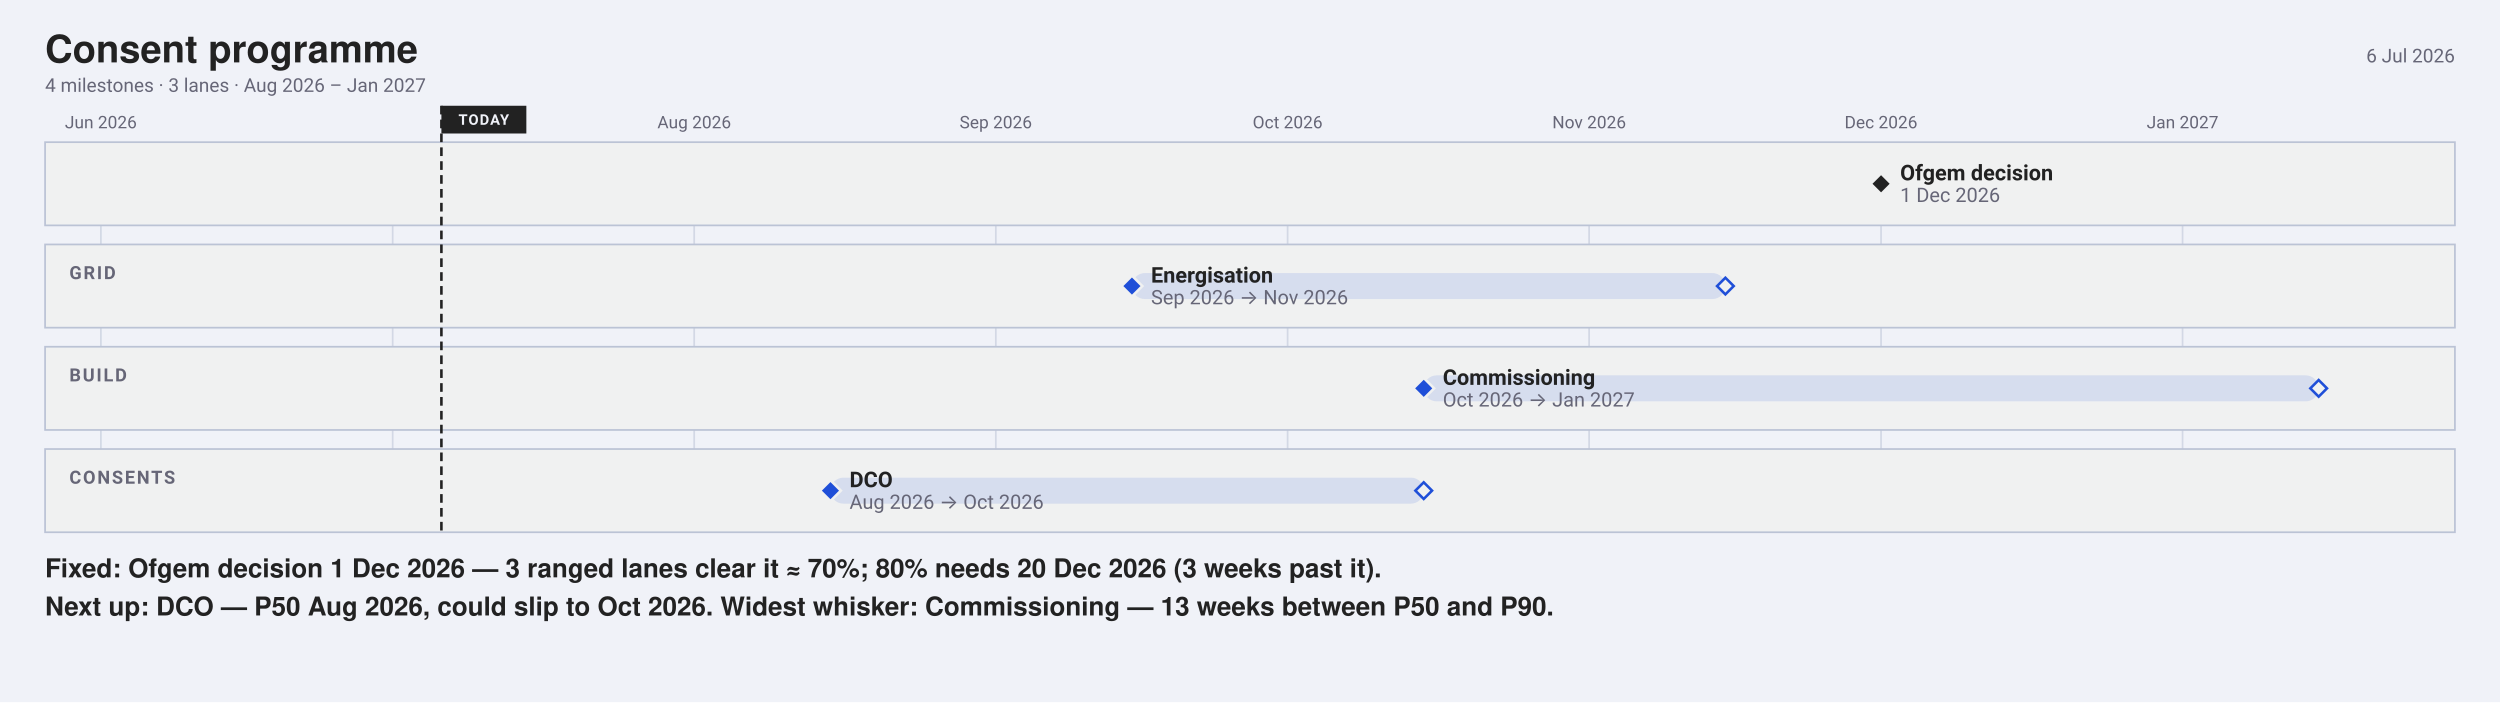
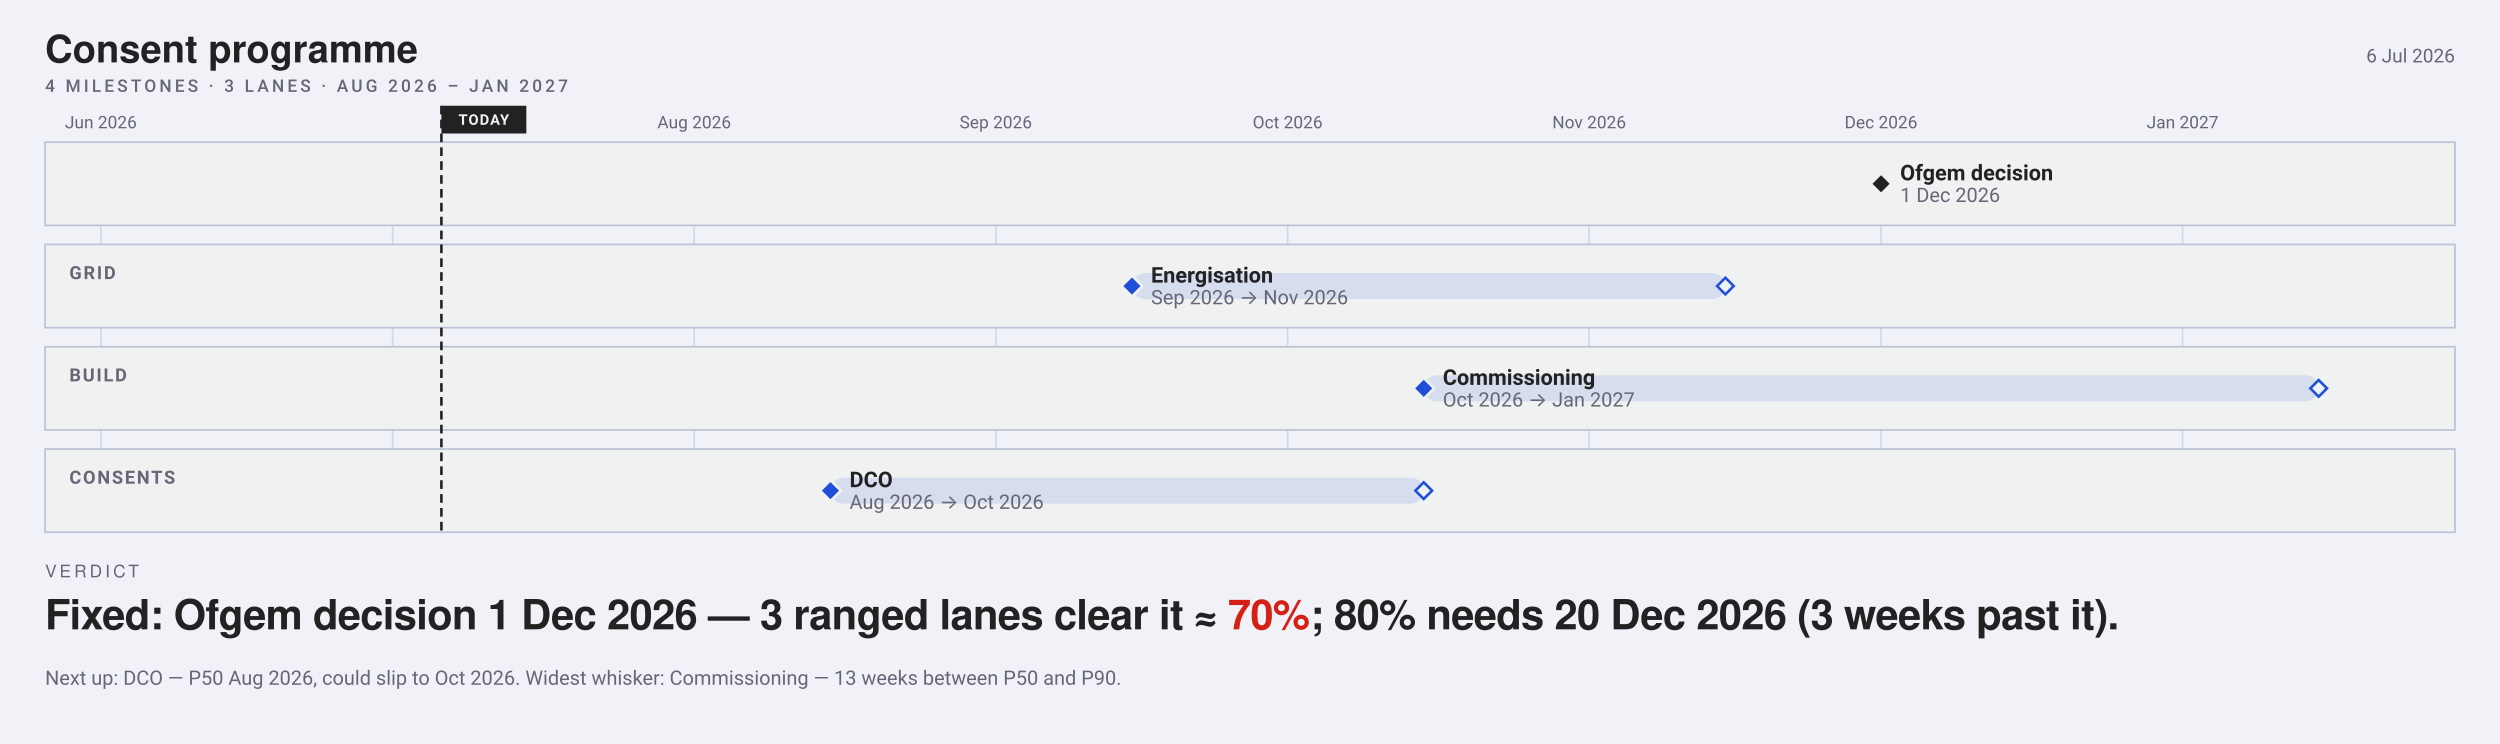
- <svg xmlns="http://www.w3.org/2000/svg" width="1442" height="405" viewBox="0 0 1442 405" font-family="-apple-system, BlinkMacSystemFont, 'Segoe UI', Roboto, sans-serif">
-   <rect width="1442" height="405" fill="#f0f2f8" />
+ <svg xmlns="http://www.w3.org/2000/svg" width="1442" height="429" viewBox="0 0 1442 429" font-family="-apple-system, BlinkMacSystemFont, 'Segoe UI', Roboto, sans-serif">
+   <rect width="1442" height="429" fill="#f0f2f8" />
  <text x="26" y="36" font-family="'Helvetica Neue', Helvetica, 'Segoe UI', Roboto, sans-serif" font-size="22" font-weight="700" fill="#222">Consent programme</text>
  <text x="1416" y="36" font-size="11" text-anchor="end" fill="#667">6 Jul 2026</text>
-   <text x="26" y="53" font-size="11" fill="#667">4 milestones · 3 lanes · Aug 2026 – Jan 2027</text>
+   <text x="26" y="53" font-family="-apple-system, BlinkMacSystemFont, 'Segoe UI', Roboto, sans-serif" font-size="10" font-weight="500" letter-spacing="1.8" fill="#667">4 MILESTONES · 3 LANES · AUG 2026 – JAN 2027</text>
  <line x1="58.2" y1="82" x2="58.2" y2="307" stroke="#bbc3d5" stroke-width="1" opacity="0.55" />
  <text x="58.17" y="74" font-size="10" text-anchor="middle" fill="#667">Jun 2026</text>
  <line x1="226.5" y1="82" x2="226.5" y2="307" stroke="#bbc3d5" stroke-width="1" opacity="0.55" />
  <line x1="400.4" y1="82" x2="400.4" y2="307" stroke="#bbc3d5" stroke-width="1" opacity="0.55" />
  <text x="400.43" y="74" font-size="10" text-anchor="middle" fill="#667">Aug 2026</text>
  <line x1="574.4" y1="82" x2="574.4" y2="307" stroke="#bbc3d5" stroke-width="1" opacity="0.55" />
  <text x="574.37" y="74" font-size="10" text-anchor="middle" fill="#667">Sep 2026</text>
  <line x1="742.7" y1="82" x2="742.7" y2="307" stroke="#bbc3d5" stroke-width="1" opacity="0.55" />
  <text x="742.7" y="74" font-size="10" text-anchor="middle" fill="#667">Oct 2026</text>
  <line x1="916.6" y1="82" x2="916.6" y2="307" stroke="#bbc3d5" stroke-width="1" opacity="0.55" />
  <text x="916.63" y="74" font-size="10" text-anchor="middle" fill="#667">Nov 2026</text>
  <line x1="1085.0" y1="82" x2="1085.0" y2="307" stroke="#bbc3d5" stroke-width="1" opacity="0.55" />
  <text x="1084.96" y="74" font-size="10" text-anchor="middle" fill="#667">Dec 2026</text>
  <line x1="1258.9" y1="82" x2="1258.9" y2="307" stroke="#bbc3d5" stroke-width="1" opacity="0.55" />
  <text x="1258.9" y="74" font-size="10" text-anchor="middle" fill="#667">Jan 2027</text>
  <rect x="26" y="82" width="1390" height="48" rx="0" fill="#f0f1f1" stroke="#bbc3d5" />
  <rect x="26" y="141" width="1390" height="48" rx="0" fill="#f0f1f1" stroke="#bbc3d5" />
  <text x="40" y="161" font-size="10.5" font-weight="600" letter-spacing="1" fill="#667">GRID</text>
  <rect x="26" y="200" width="1390" height="48" rx="0" fill="#f0f1f1" stroke="#bbc3d5" />
  <text x="40" y="220" font-size="10.5" font-weight="600" letter-spacing="1" fill="#667">BUILD</text>
  <rect x="26" y="259" width="1390" height="48" rx="0" fill="#f0f1f1" stroke="#bbc3d5" />
  <text x="40" y="279" font-size="10.5" font-weight="600" letter-spacing="1" fill="#667">CONSENTS</text>
  <line data-today="" x1="254.6" y1="61.0" x2="254.6" y2="307.0" stroke="#222" stroke-width="1.5" stroke-dasharray="5 3" />
  <rect x="254.6" y="61.0" width="49.0" height="16.0" rx="0" fill="#222" />
  <text x="279.05" y="72" font-size="8.5" font-weight="700" letter-spacing="0.6" text-anchor="middle" fill="#f0f2f8">TODAY</text>
  <path data-ms="p50" data-mskey="|ofgem decision" d="M1085.0 100.0 L1091.0 106.0 L1085.0 112.0 L1079.0 106.0 Z" fill="#222" stroke="#f0f1f1" stroke-width="1.5" />
  <text x="1096.0" y="104.0" font-size="12.5" font-weight="600" fill="#222">Ofgem decision</text>
  <text x="1096.0" y="116.5" font-size="11.5" fill="#667">1 Dec 2026</text>
  <rect data-ms="whisker" x="652.9" y="157.5" width="342.3" height="15.0" rx="7.5" fill="#1F4FD81F" />
  <path data-ms="p90" d="M995.2 160.2 L1000.0 165.0 L995.2 169.8 L990.4 165.0 Z" fill="#f0f1f1" stroke="#1F4FD8" stroke-width="1.5" />
  <path data-ms="p50" data-mskey="grid|energisation" d="M652.9 159.0 L658.9 165.0 L652.9 171.0 L646.9 165.0 Z" fill="#1F4FD8" stroke="#f0f1f1" stroke-width="1.5" />
  <text x="663.9" y="163.0" font-size="12.5" font-weight="600" fill="#222">Energisation</text>
  <text x="663.9" y="175.5" font-size="11.5" fill="#667">Sep 2026 → Nov 2026</text>
  <rect data-ms="whisker" x="821.2" y="216.5" width="516.2" height="15.0" rx="7.5" fill="#1F4FD81F" />
  <path data-ms="p90" d="M1337.4 219.2 L1342.2 224.0 L1337.4 228.8 L1332.6 224.0 Z" fill="#f0f1f1" stroke="#1F4FD8" stroke-width="1.5" />
  <path data-ms="p50" data-mskey="build|commissioning" d="M821.2 218.0 L827.2 224.0 L821.2 230.0 L815.2 224.0 Z" fill="#1F4FD8" stroke="#f0f1f1" stroke-width="1.5" />
  <text x="832.2" y="222.0" font-size="12.5" font-weight="600" fill="#222">Commissioning</text>
  <text x="832.2" y="234.5" font-size="11.5" fill="#667">Oct 2026 → Jan 2027</text>
  <rect data-ms="whisker" x="479.0" y="275.5" width="342.3" height="15.0" rx="7.5" fill="#1F4FD81F" />
  <path data-ms="p90" d="M821.2 278.2 L826.0 283.0 L821.2 287.8 L816.4 283.0 Z" fill="#f0f1f1" stroke="#1F4FD8" stroke-width="1.5" />
  <path data-ms="p50" data-mskey="consents|dco" data-next="" d="M479.0 277.0 L485.0 283.0 L479.0 289.0 L473.0 283.0 Z" fill="#1F4FD8" stroke="#f0f1f1" stroke-width="1.5" />
  <text x="490.0" y="281.0" font-size="12.5" font-weight="600" fill="#222">DCO</text>
  <text x="490.0" y="293.5" font-size="11.5" fill="#667">Aug 2026 → Oct 2026</text>
-   <text x="26" y="333" font-family="'Helvetica Neue', Helvetica, 'Segoe UI', Roboto, sans-serif" font-size="15" font-weight="600" fill="#222">Fixed: Ofgem decision 1 Dec 2026 — 3 ranged lanes clear it ≈ 70%; 80% needs 20 Dec 2026 (3 weeks past it).</text>
-   <text x="26" y="355" font-family="'Helvetica Neue', Helvetica, 'Segoe UI', Roboto, sans-serif" font-size="15" font-weight="600" fill="#222">Next up: DCO — P50 Aug 2026, could slip to Oct 2026.  Widest whisker: Commissioning — 13 weeks between P50 and P90.</text>
+   <text x="26" y="333" font-family="'Helvetica Neue', Helvetica, 'Segoe UI', Roboto, sans-serif" font-size="10" font-weight="500" letter-spacing="1.8" fill="#667">VERDICT</text>
+   <text x="26" y="363" font-family="'Helvetica Neue', Helvetica, 'Segoe UI', Roboto, sans-serif" font-size="24" font-weight="700" letter-spacing="-0.36" fill="#222">Fixed: Ofgem decision 1 Dec 2026 — 3 ranged lanes clear it ≈ <tspan fill="#D62015">70%</tspan>; 80% needs 20 Dec 2026 (3 weeks past it).</text>
+   <text x="26" y="395" font-size="11.5" fill="#667">Next up: DCO — P50 Aug 2026, could slip to Oct 2026.  Widest whisker: Commissioning — 13 weeks between P50 and P90.</text>
</svg>
